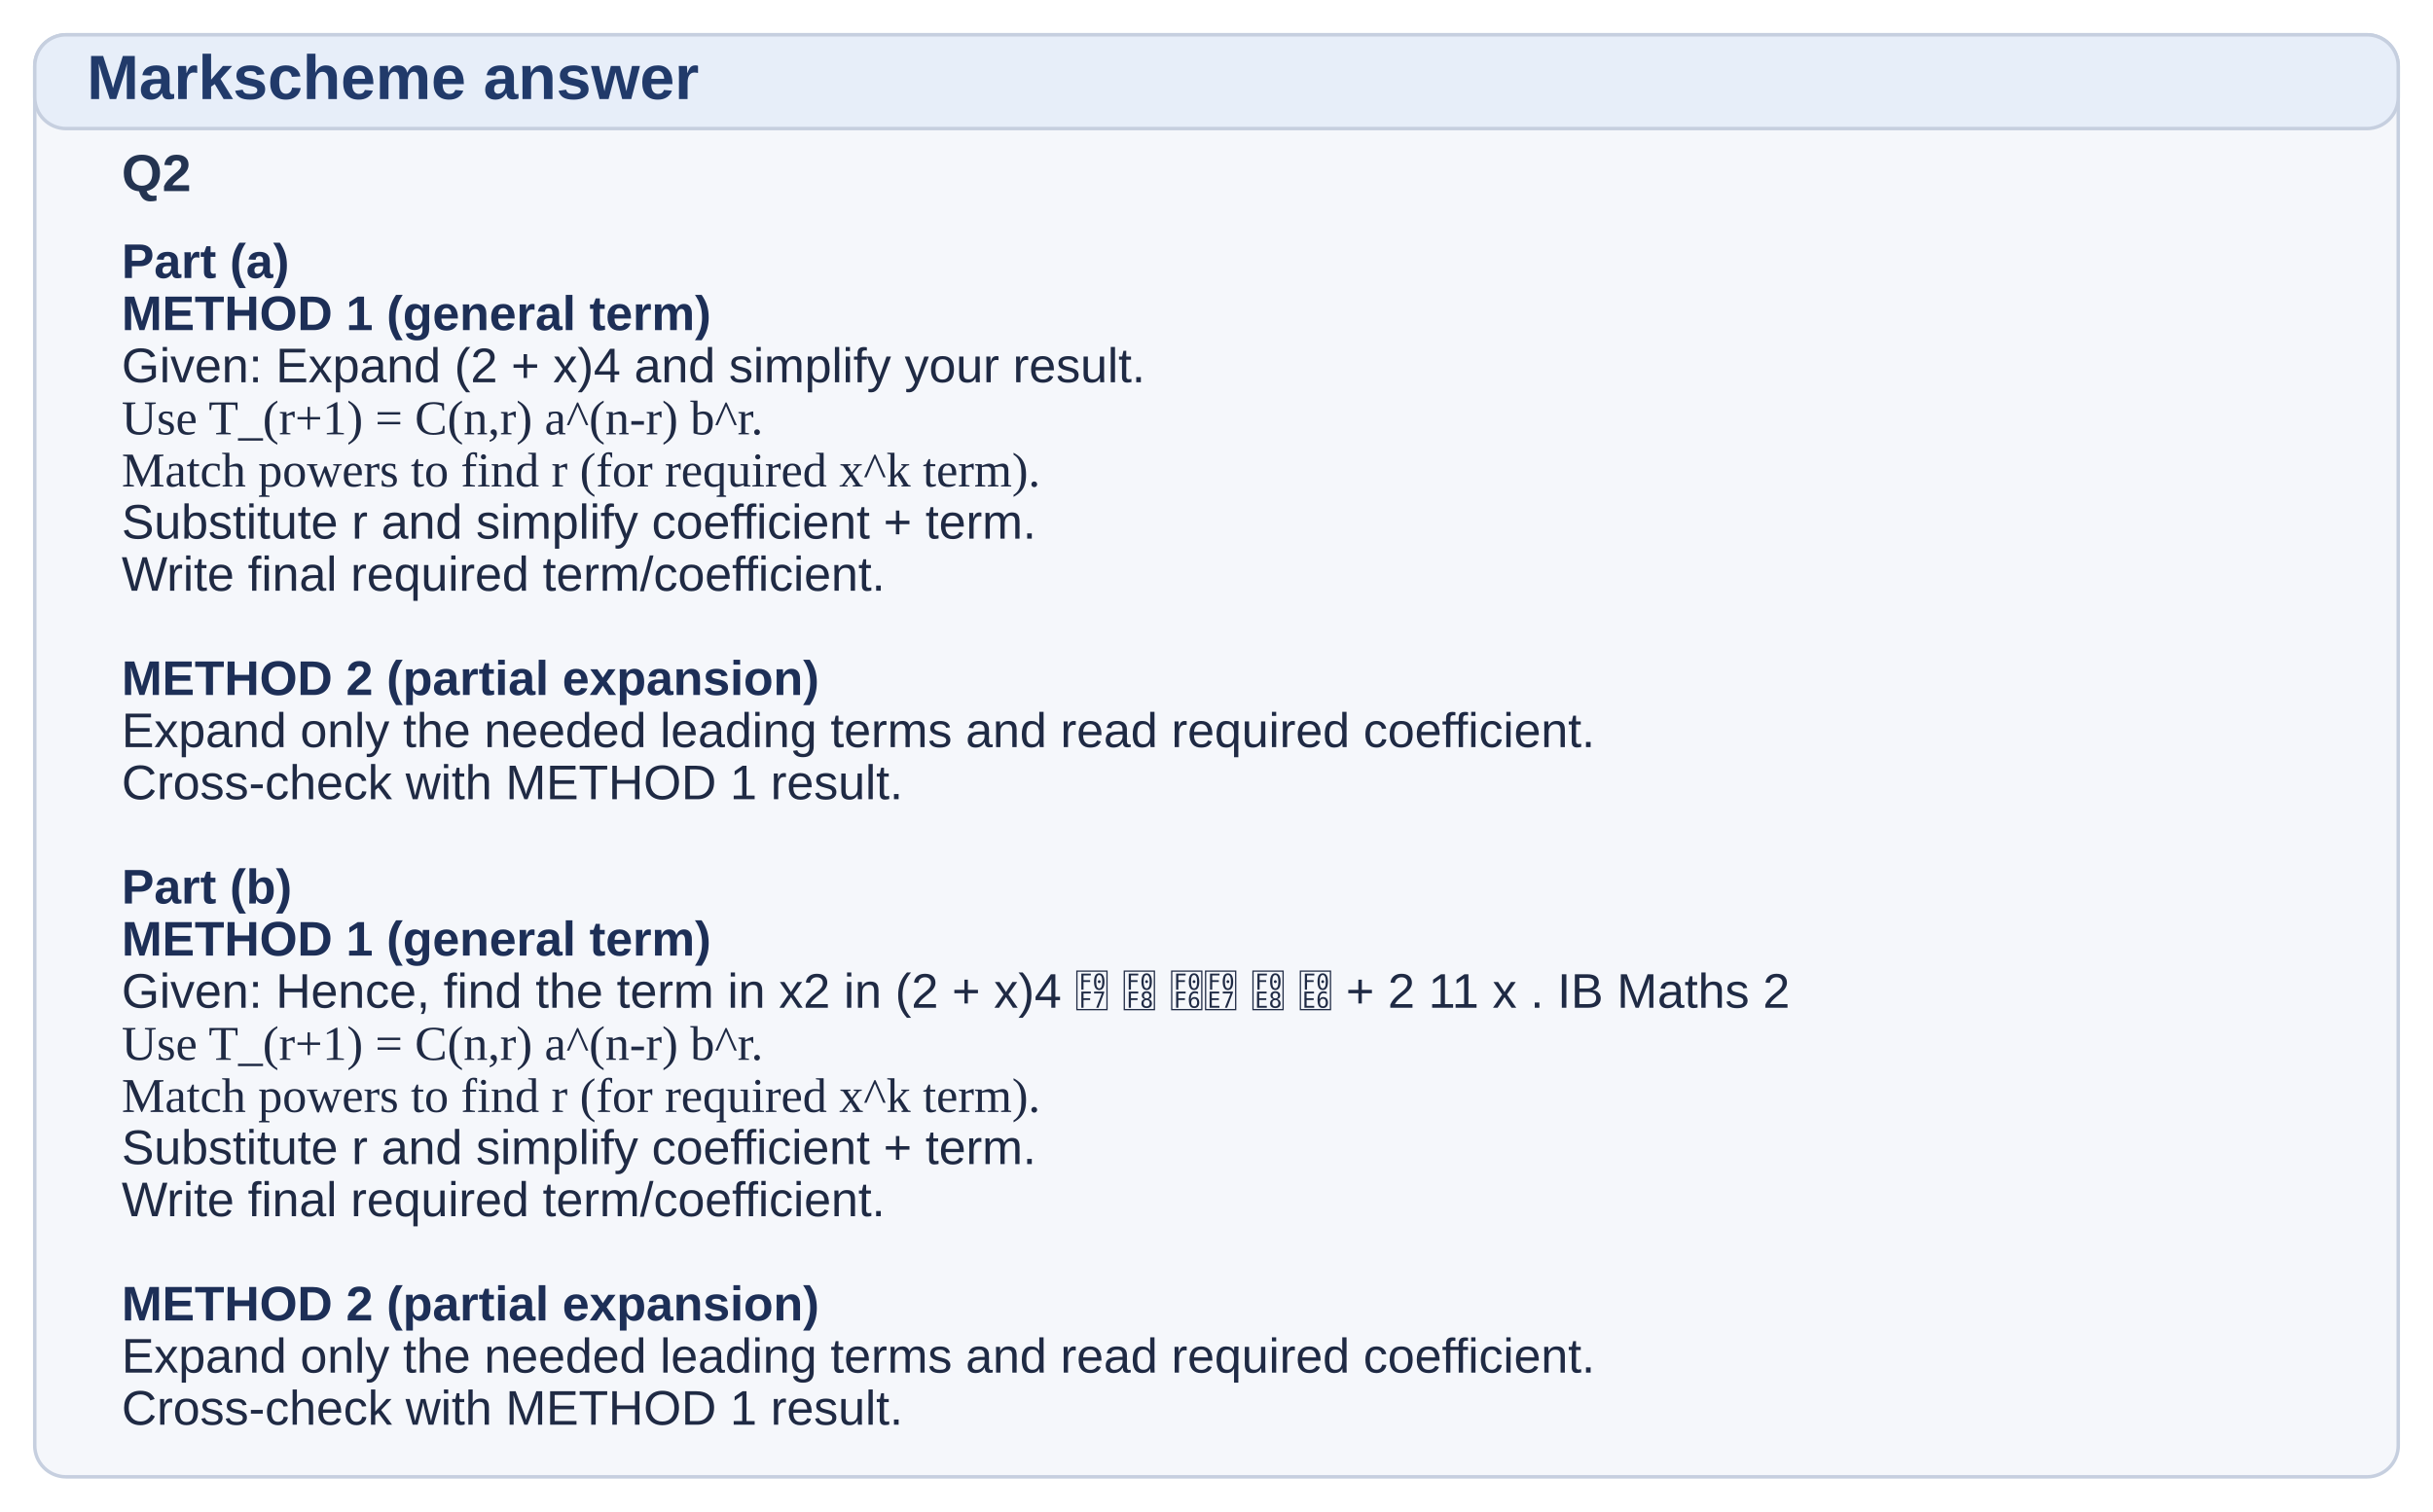
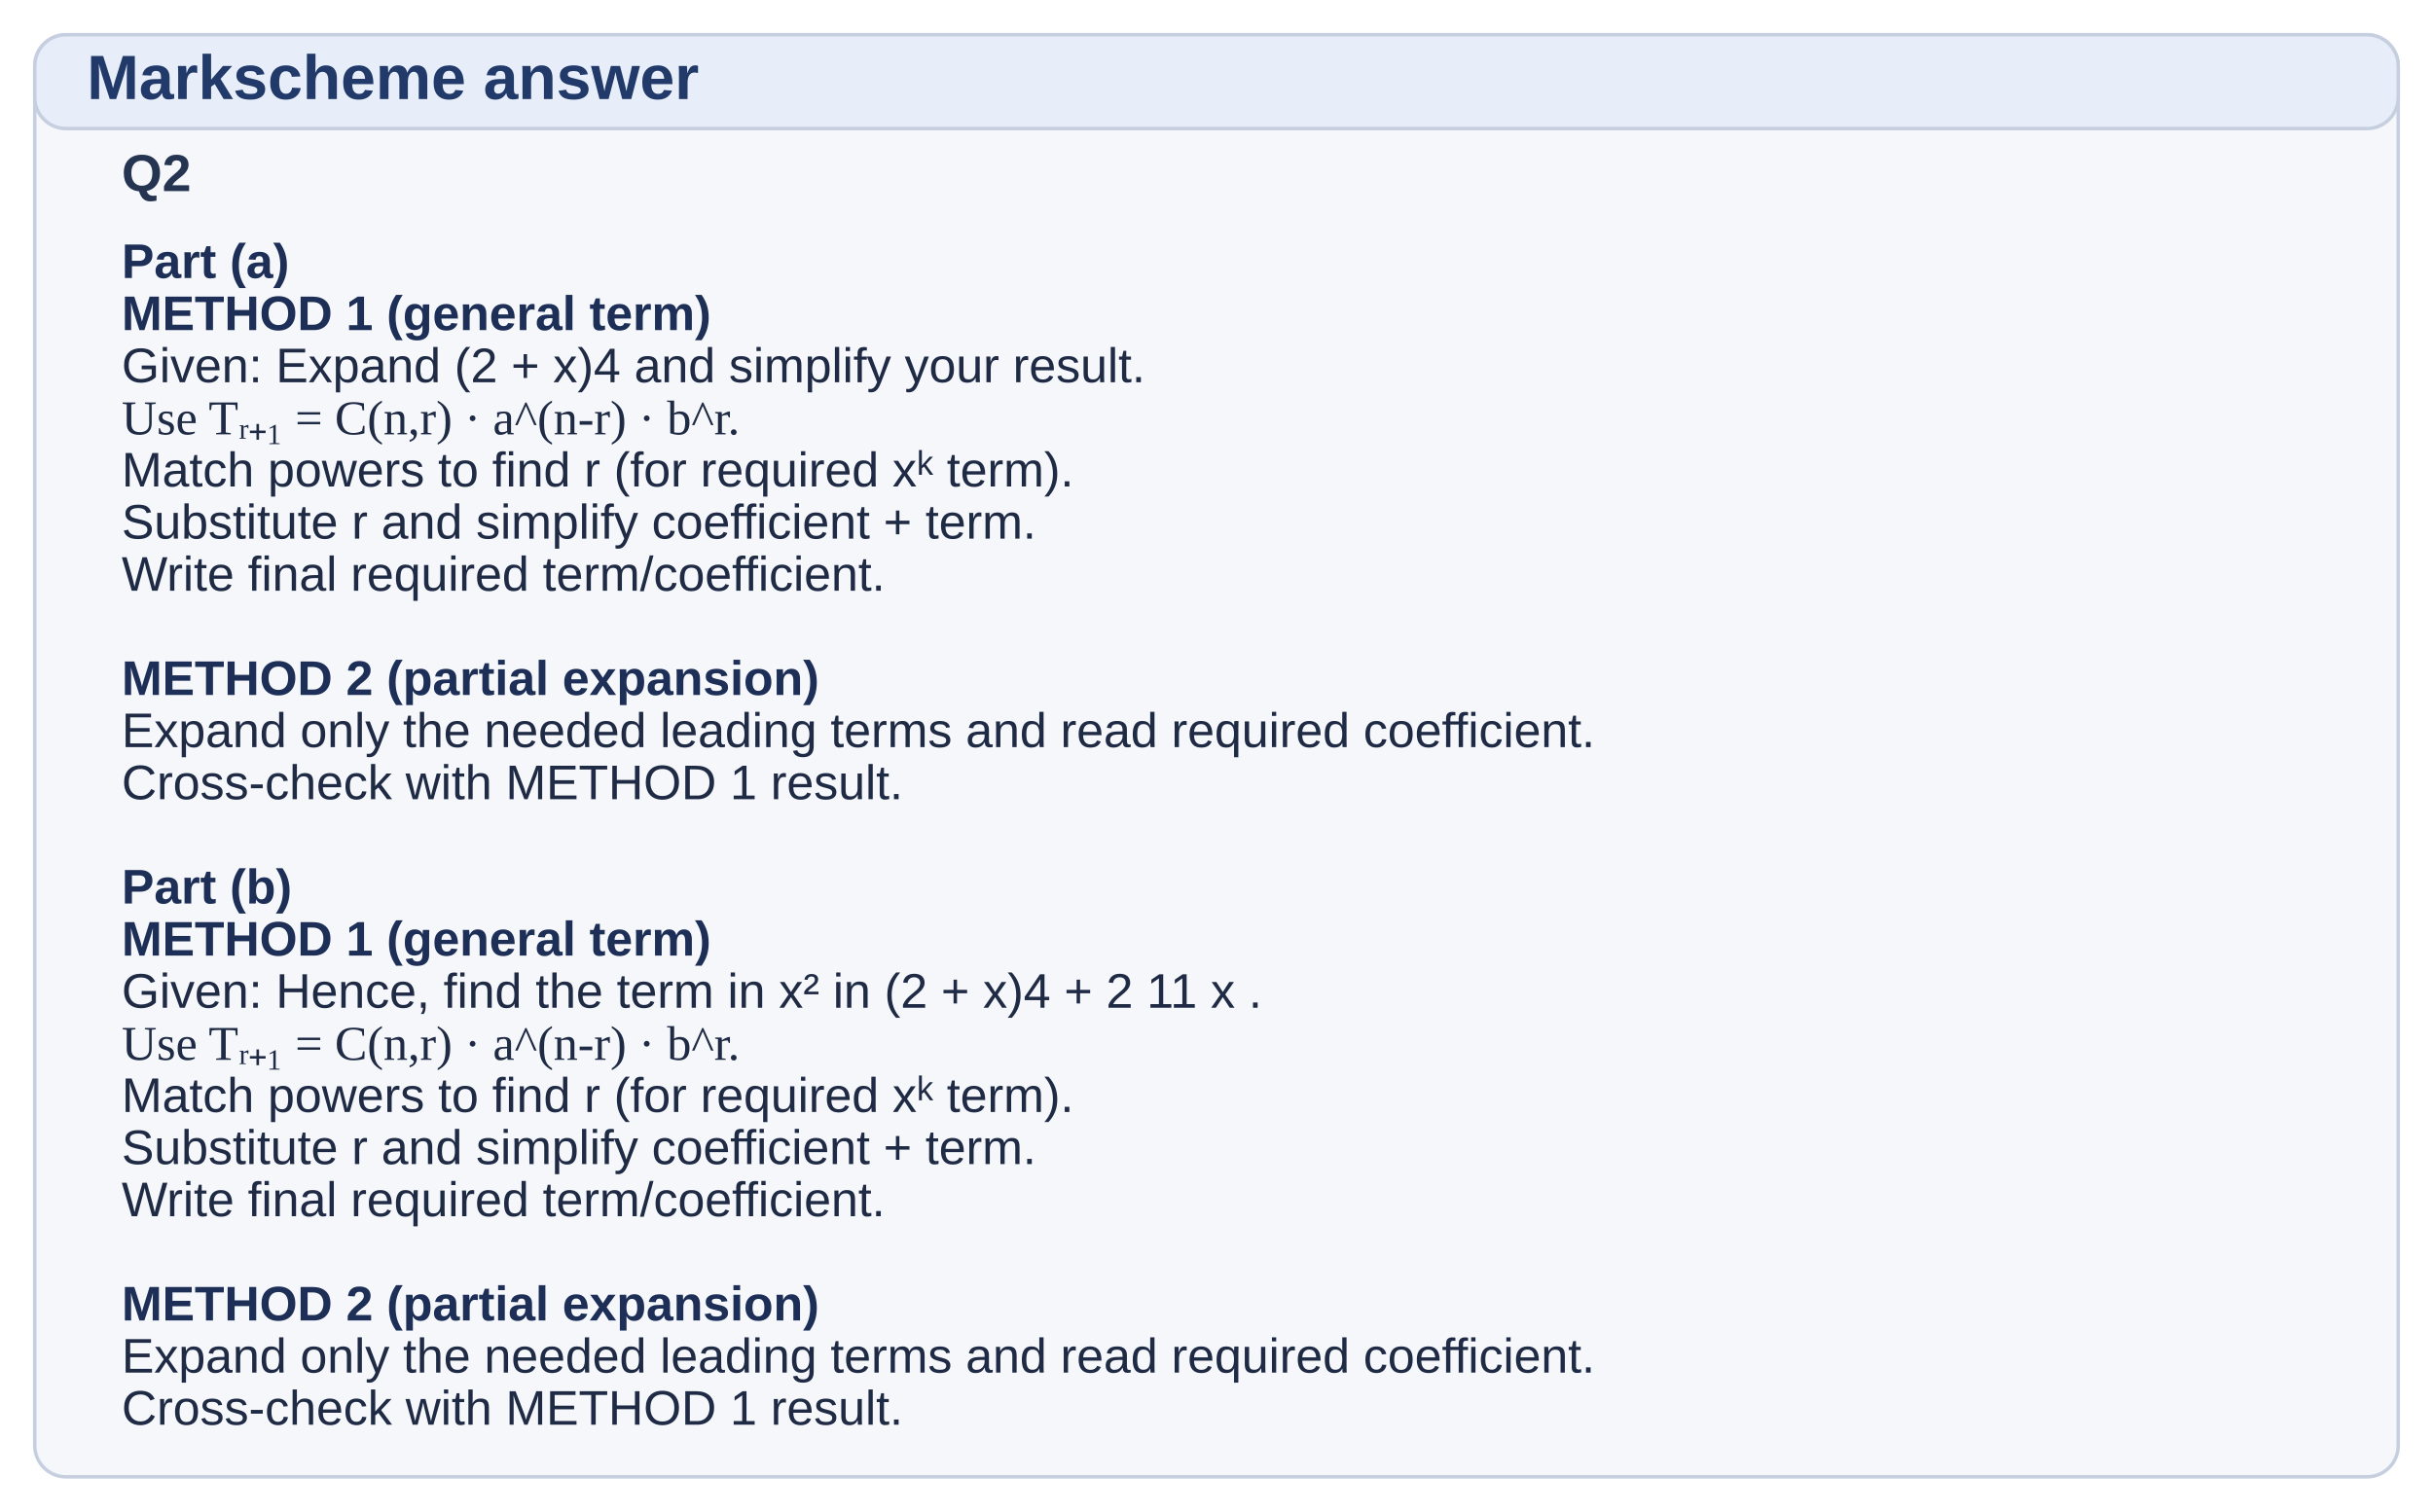
<svg xmlns="http://www.w3.org/2000/svg" width="1400" height="870" viewBox="0 0 1400 870">
  <rect x="20" y="20" width="1360" height="830" rx="18" ry="18" fill="#f5f7fb" stroke="#c6cfdf" stroke-width="2" />
  <rect x="20" y="20" width="1360" height="54" rx="18" ry="18" fill="#e7eef9" stroke="#c6cfdf" stroke-width="2" />
  <text x="50" y="57" font-family="Arial, Helvetica, sans-serif" font-size="36" font-weight="700" fill="#213a6a">Markscheme answer</text>
  <text x="70" y="110" font-family="Arial, Helvetica, sans-serif" font-size="30" font-weight="700" fill="#243451">Q2</text>
  <text x="70" y="160" font-family="Arial, Helvetica, sans-serif" font-size="28" font-weight="700" fill="#1d2f57">Part (a)</text>
  <text x="70" y="190" font-family="Arial, Helvetica, sans-serif" font-size="28" font-weight="700" fill="#1d2f57">METHOD 1 (general term)</text>
  <text x="70" y="220" font-family="Arial, Helvetica, sans-serif" font-size="28" font-weight="500" fill="#1f2a44">Given: Expand (2 + x)4 and simplify your result.</text>
-   <text x="70" y="250" font-family="Cambria Math, STIX Two Math, Times New Roman, serif" font-size="28" font-weight="500" fill="#1f2a44">Use T_(r+1) = C(n,r) a^(n-r) b^r.</text>
-   <text x="70" y="280" font-family="Cambria Math, STIX Two Math, Times New Roman, serif" font-size="28" font-weight="500" fill="#1f2a44">Match powers to find r (for required x^k term).</text>
+   <text x="70" y="250" font-family="Cambria Math, STIX Two Math, Times New Roman, serif" font-size="28" font-weight="500" fill="#1f2a44">Use Tᵣ₊₁ = C(n,r) · a^(n-r) · b^r.</text>
+   <text x="70" y="280" font-family="Arial, Helvetica, sans-serif" font-size="28" font-weight="500" fill="#1f2a44">Match powers to find r (for required xᵏ term).</text>
  <text x="70" y="310" font-family="Arial, Helvetica, sans-serif" font-size="28" font-weight="500" fill="#1f2a44">Substitute r and simplify coefficient + term.</text>
  <text x="70" y="340" font-family="Arial, Helvetica, sans-serif" font-size="28" font-weight="500" fill="#1f2a44">Write final required term/coefficient.</text>
  <text x="70" y="370" font-family="Arial, Helvetica, sans-serif" font-size="28" font-weight="500" fill="#1f2a44"> </text>
  <text x="70" y="400" font-family="Arial, Helvetica, sans-serif" font-size="28" font-weight="700" fill="#1d2f57">METHOD 2 (partial expansion)</text>
  <text x="70" y="430" font-family="Arial, Helvetica, sans-serif" font-size="28" font-weight="500" fill="#1f2a44">Expand only the needed leading terms and read required coefficient.</text>
  <text x="70" y="460" font-family="Arial, Helvetica, sans-serif" font-size="28" font-weight="500" fill="#1f2a44">Cross-check with METHOD 1 result.</text>
  <text x="70" y="490" font-family="Arial, Helvetica, sans-serif" font-size="28" font-weight="500" fill="#1f2a44"> </text>
  <text x="70" y="520" font-family="Arial, Helvetica, sans-serif" font-size="28" font-weight="700" fill="#1d2f57">Part (b)</text>
  <text x="70" y="550" font-family="Arial, Helvetica, sans-serif" font-size="28" font-weight="700" fill="#1d2f57">METHOD 1 (general term)</text>
-   <text x="70" y="580" font-family="Arial, Helvetica, sans-serif" font-size="28" font-weight="500" fill="#1f2a44">Given: Hence, find the term in x2 in (2 + x)4      + 2 11 x . IB Maths 2</text>
-   <text x="70" y="610" font-family="Cambria Math, STIX Two Math, Times New Roman, serif" font-size="28" font-weight="500" fill="#1f2a44">Use T_(r+1) = C(n,r) a^(n-r) b^r.</text>
-   <text x="70" y="640" font-family="Cambria Math, STIX Two Math, Times New Roman, serif" font-size="28" font-weight="500" fill="#1f2a44">Match powers to find r (for required x^k term).</text>
+   <text x="70" y="580" font-family="Arial, Helvetica, sans-serif" font-size="28" font-weight="500" fill="#1f2a44">Given: Hence, find the term in x² in (2 + x)4 + 2 11 x .</text>
+   <text x="70" y="610" font-family="Cambria Math, STIX Two Math, Times New Roman, serif" font-size="28" font-weight="500" fill="#1f2a44">Use Tᵣ₊₁ = C(n,r) · a^(n-r) · b^r.</text>
+   <text x="70" y="640" font-family="Arial, Helvetica, sans-serif" font-size="28" font-weight="500" fill="#1f2a44">Match powers to find r (for required xᵏ term).</text>
  <text x="70" y="670" font-family="Arial, Helvetica, sans-serif" font-size="28" font-weight="500" fill="#1f2a44">Substitute r and simplify coefficient + term.</text>
  <text x="70" y="700" font-family="Arial, Helvetica, sans-serif" font-size="28" font-weight="500" fill="#1f2a44">Write final required term/coefficient.</text>
  <text x="70" y="730" font-family="Arial, Helvetica, sans-serif" font-size="28" font-weight="500" fill="#1f2a44"> </text>
  <text x="70" y="760" font-family="Arial, Helvetica, sans-serif" font-size="28" font-weight="700" fill="#1d2f57">METHOD 2 (partial expansion)</text>
  <text x="70" y="790" font-family="Arial, Helvetica, sans-serif" font-size="28" font-weight="500" fill="#1f2a44">Expand only the needed leading terms and read required coefficient.</text>
  <text x="70" y="820" font-family="Arial, Helvetica, sans-serif" font-size="28" font-weight="500" fill="#1f2a44">Cross-check with METHOD 1 result.</text>
</svg>
